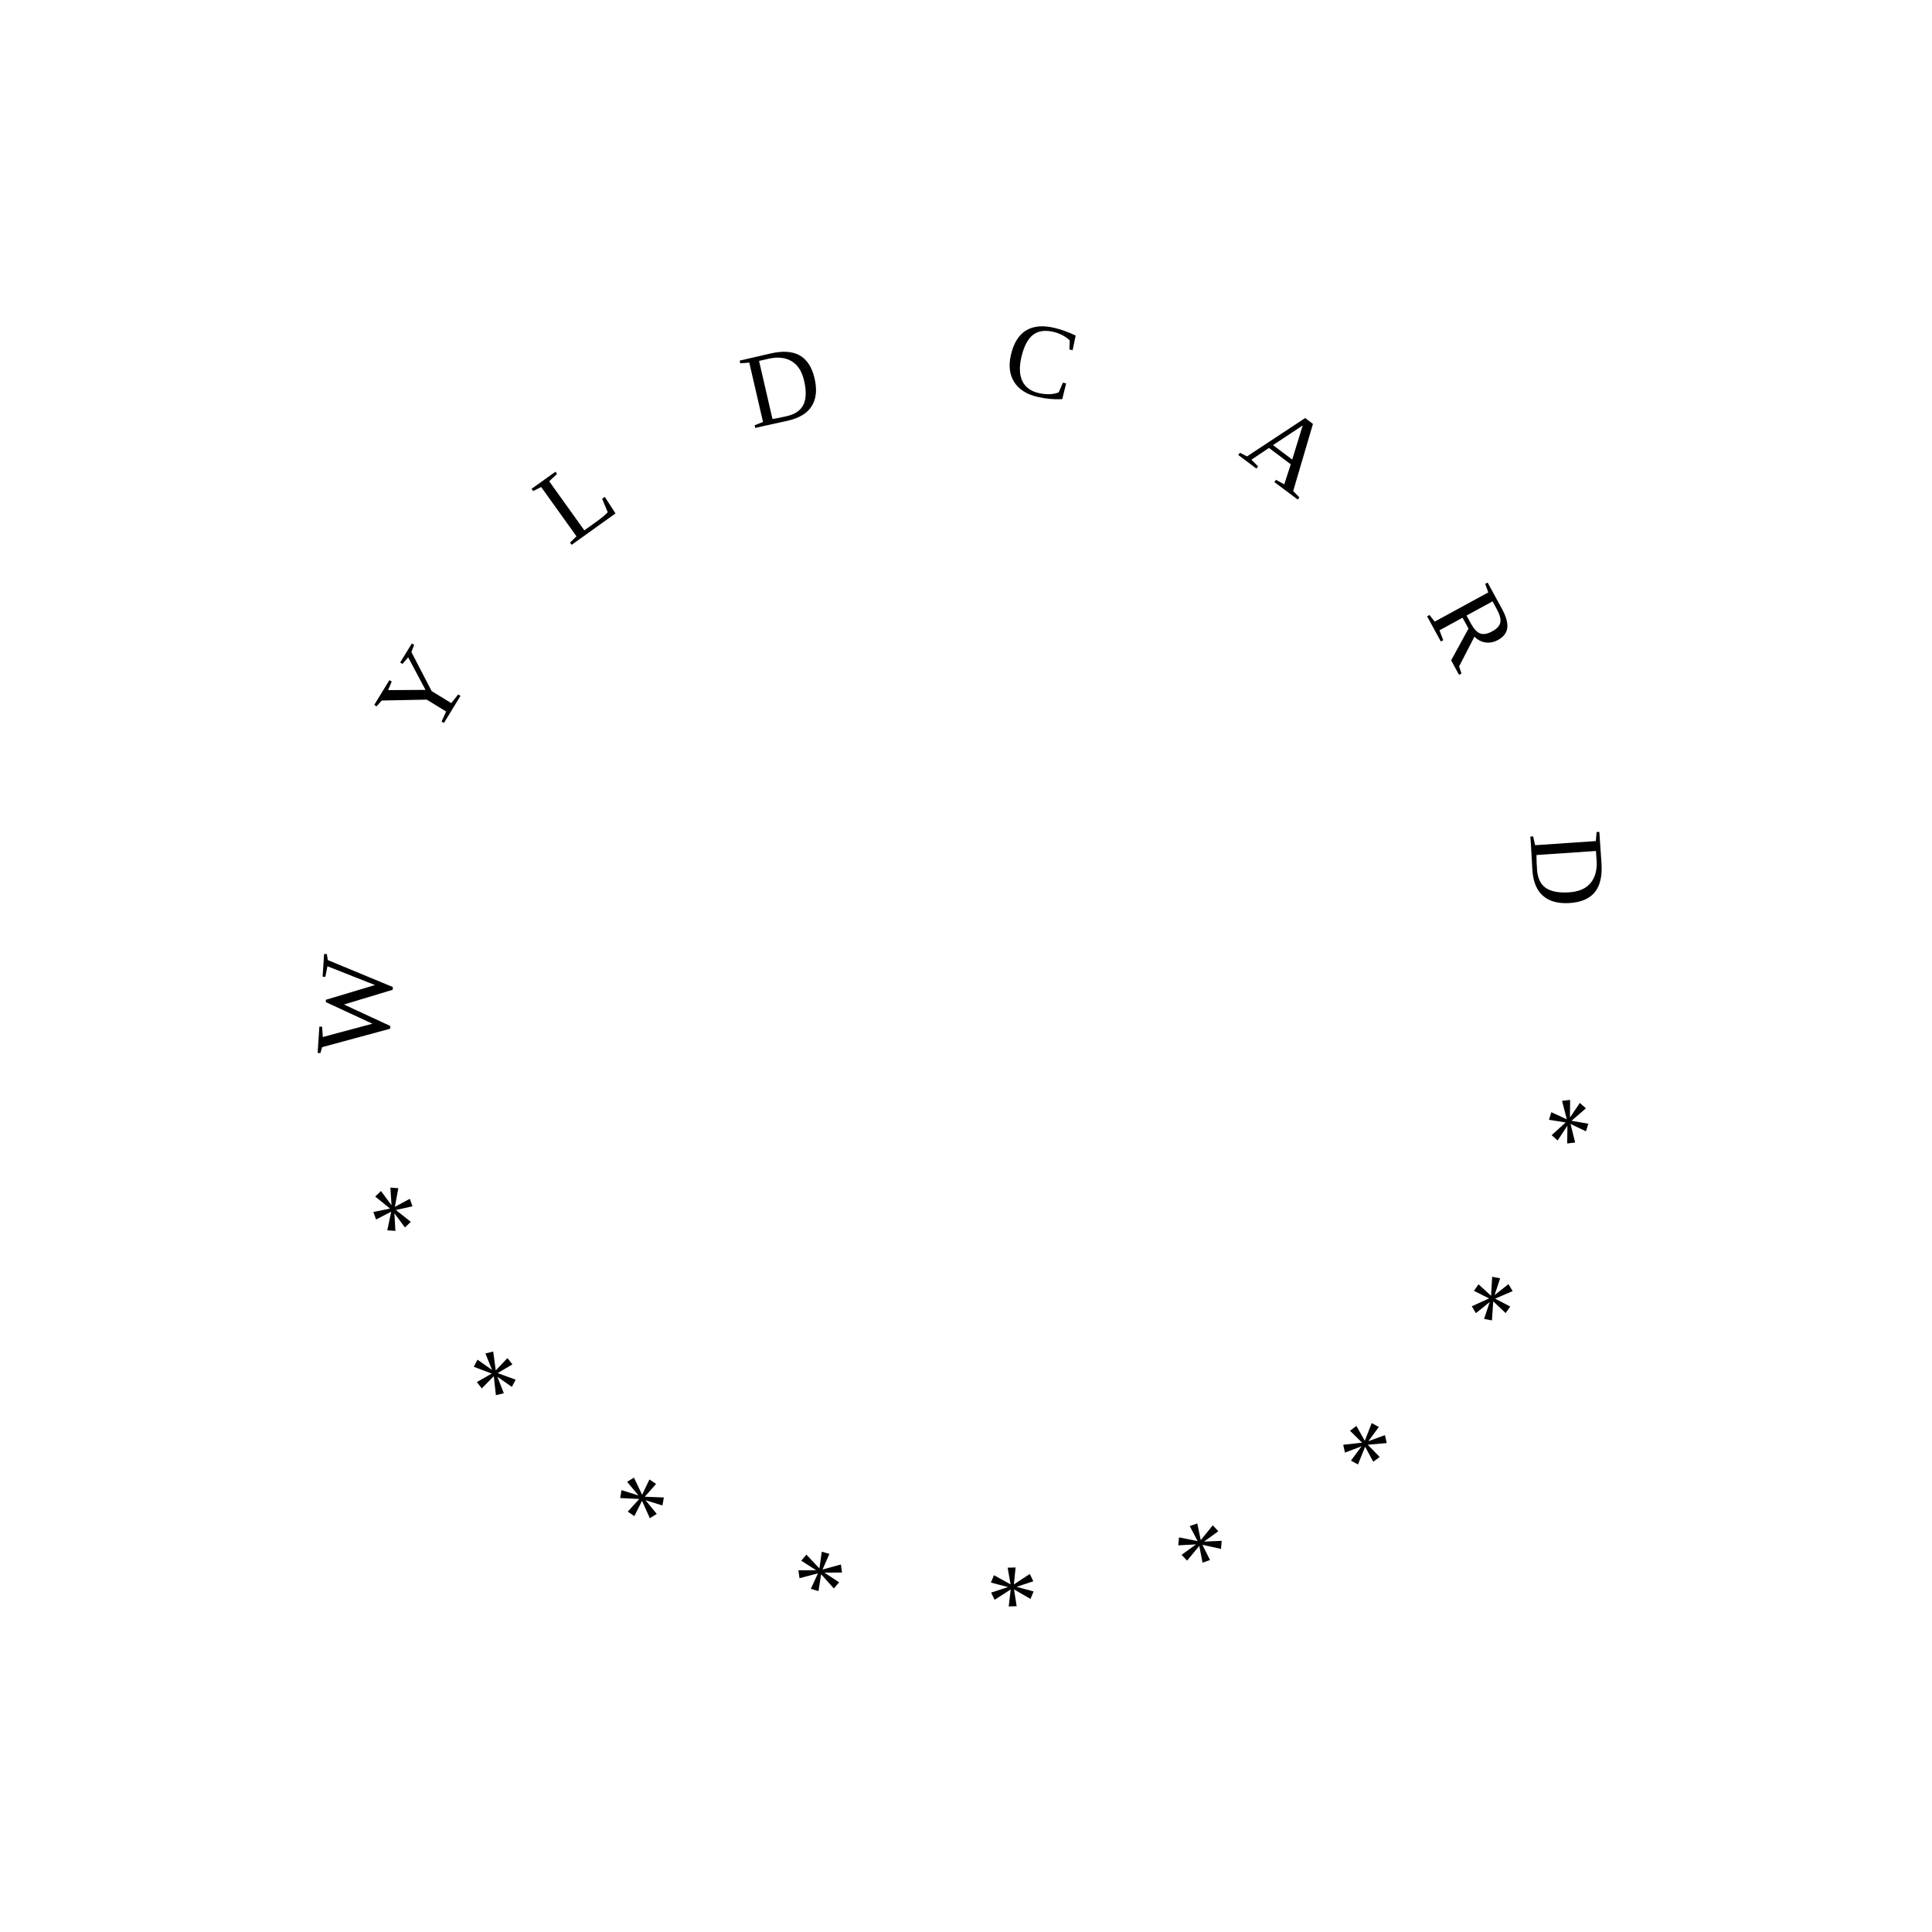
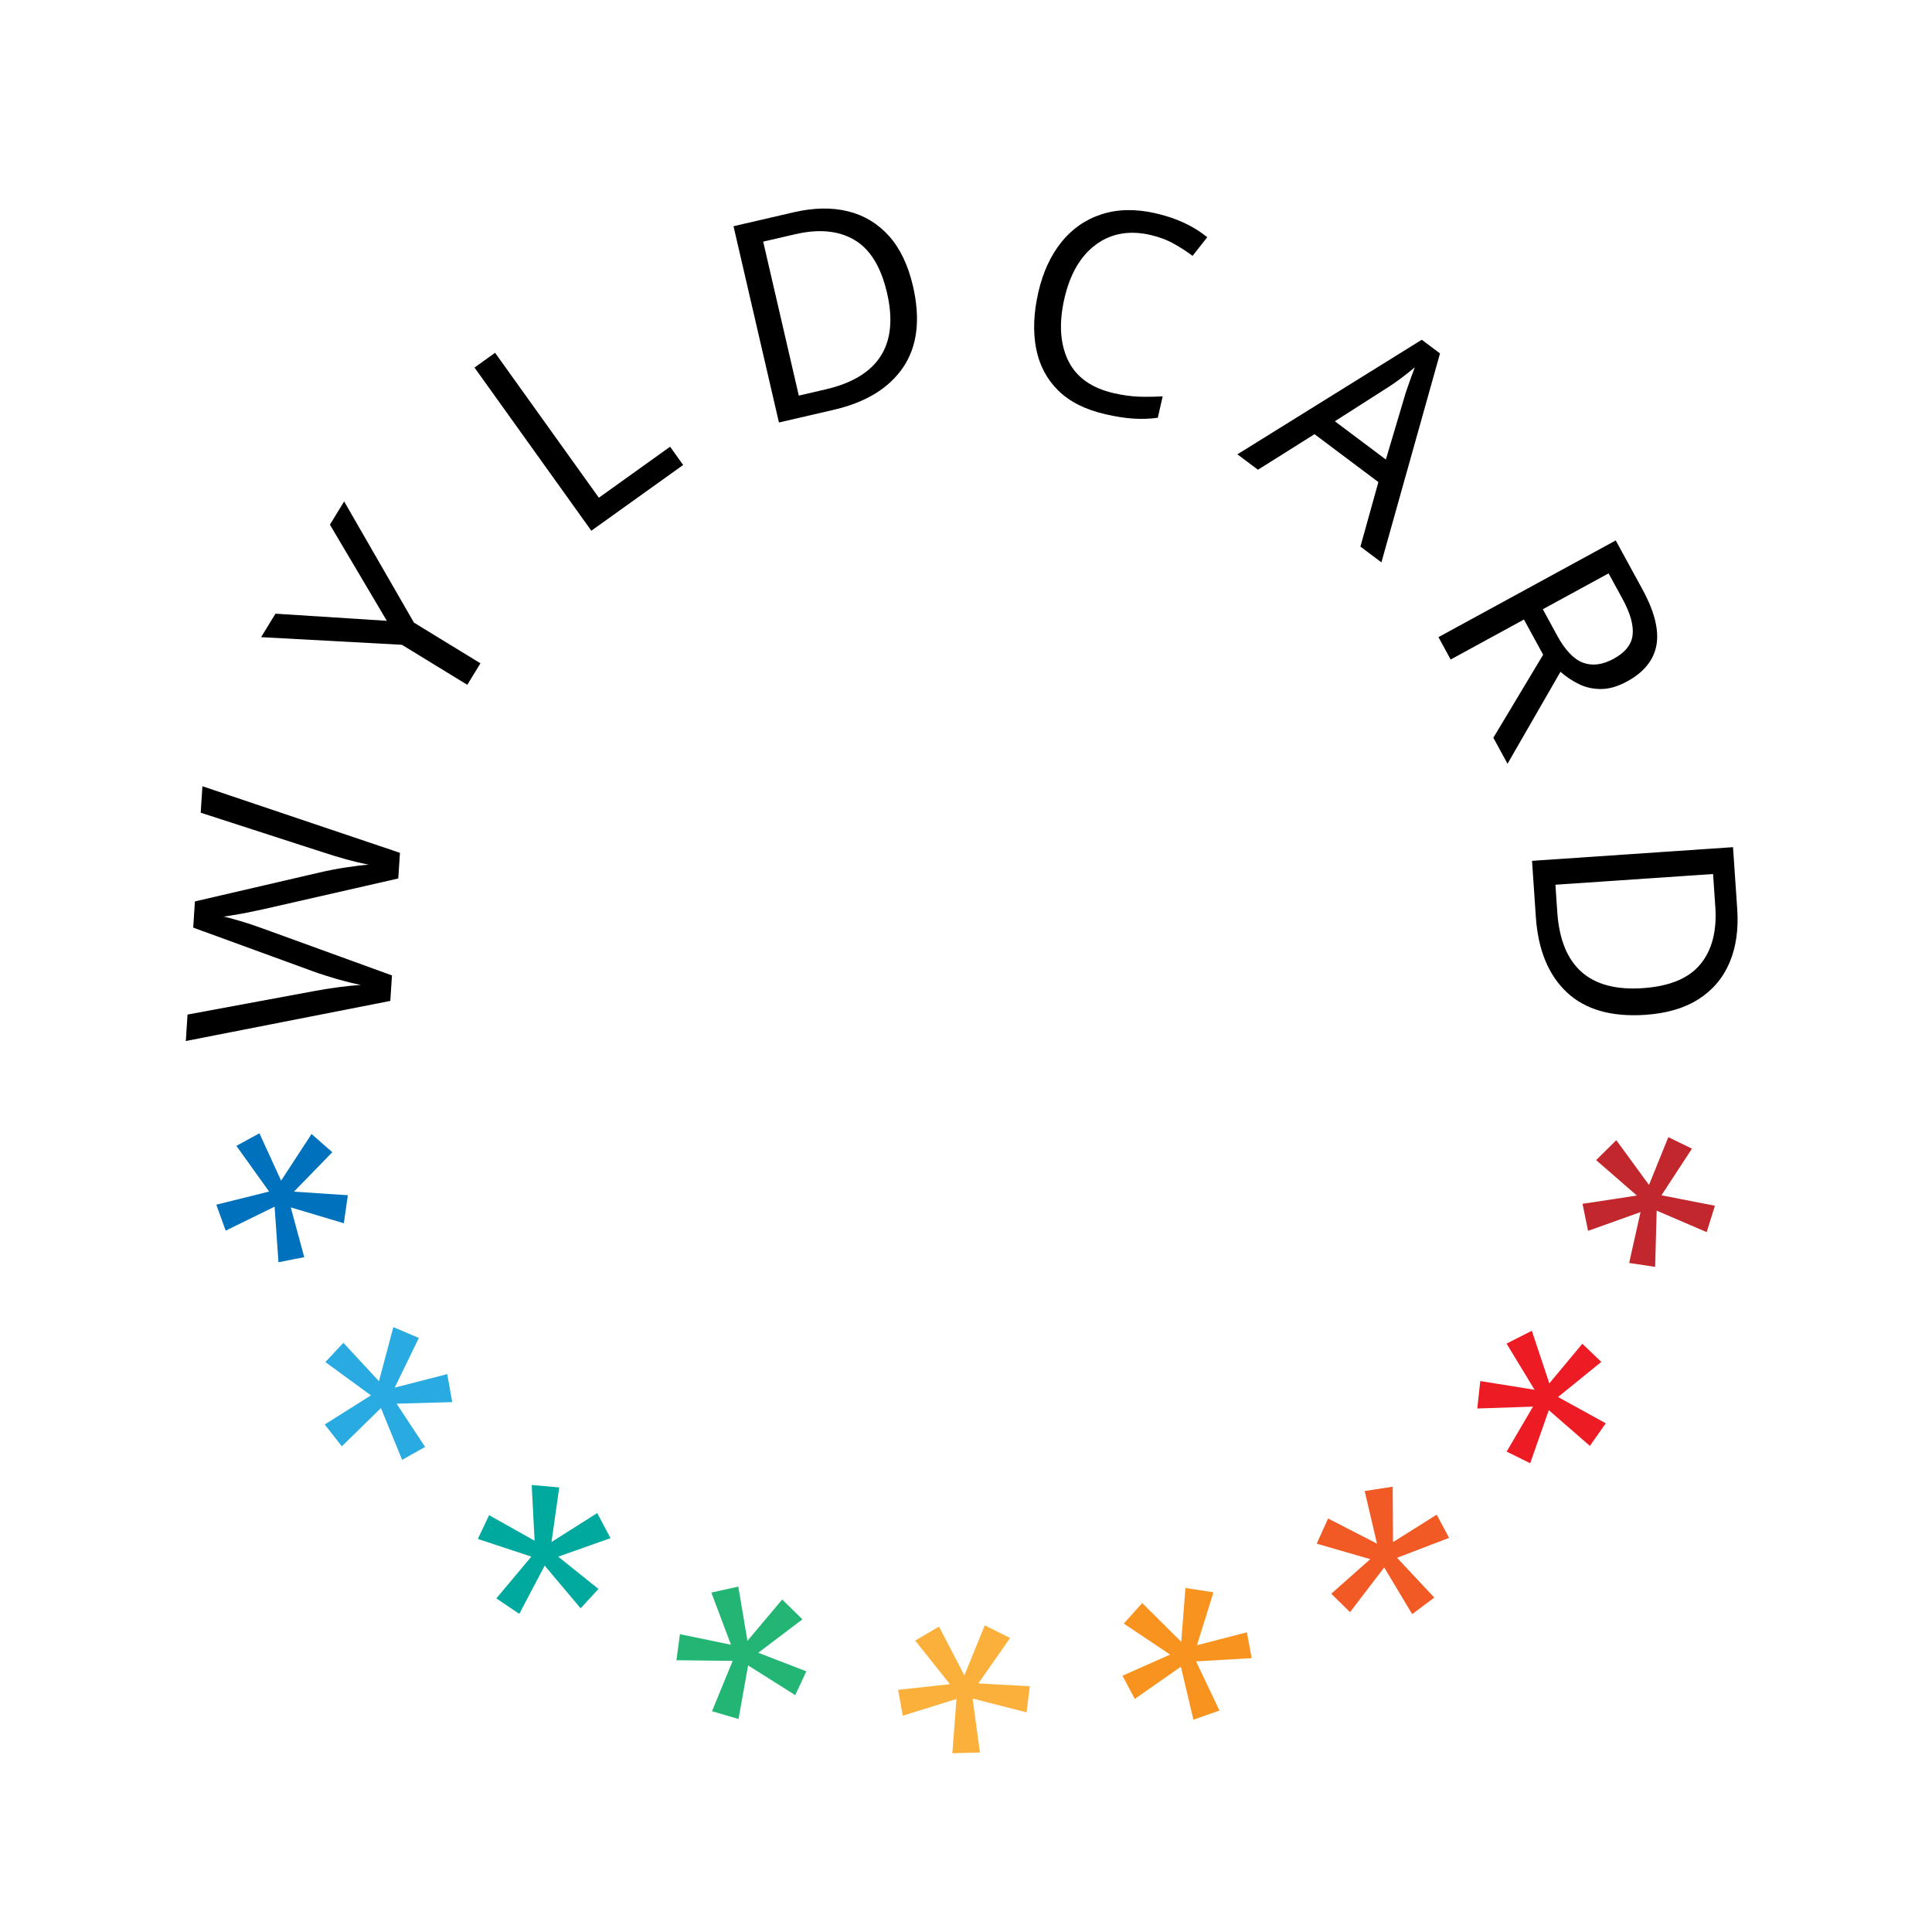
<svg xmlns="http://www.w3.org/2000/svg" viewBox="0 0 219.67 219.68">
  <defs>
    <style>.cls-1,.cls-10,.cls-2,.cls-3,.cls-4,.cls-5,.cls-6,.cls-7,.cls-8,.cls-9{font-size:32.07px;font-family:NHaasGroteskDSPro-65Md, Neue Haas Grotesk Display Pro;font-weight:500;}.cls-2{fill:#c1272d;}.cls-3{fill:#ed1c24;}.cls-4{fill:#f15a24;}.cls-5{fill:#f7931e;}.cls-6{fill:#fbb03b;}.cls-7{fill:#22b573;}.cls-8{fill:#00a99d;}.cls-9{fill:#29abe2;}.cls-10{fill:#0071bc;}</style>
  </defs>
  <g id="Layer_2" data-name="Layer 2">
    <g id="Layer_1-2" data-name="Layer 1">
-       <text className="cls-1" transform="translate(43.96 120.25) rotate(-86.27)">W</text>
-       <text className="cls-1" transform="matrix(0.52, -0.85, 0.85, 0.52, 49.16, 84.36)">Y</text>
-       <text className="cls-1" transform="matrix(0.81, -0.58, 0.58, 0.81, 64.72, 62.15)">L</text>
-       <text className="cls-1" transform="translate(85.54 48.74) rotate(-13.03)">D</text>
-       <text className="cls-1" transform="translate(113.6 44) rotate(12.88)">C</text>
-       <text className="cls-1" transform="matrix(0.8, 0.6, -0.6, 0.8, 140.7, 51.66)">A</text>
-       <text className="cls-1" transform="matrix(0.48, 0.88, -0.88, 0.48, 162.07, 69.71)">R</text>
-       <text className="cls-1" transform="translate(173.99 94.78) rotate(86.11)">D</text>
-       <text className="cls-2" transform="translate(173.86 122.99) rotate(107.3)">*</text>
-       <text className="cls-3" transform="translate(166.76 141.95) rotate(125.06)">*</text>
-       <text className="cls-4" transform="matrix(-0.8, 0.6, -0.6, -0.8, 154.21, 157.84)">*</text>
-       <text className="cls-5" transform="translate(137.42 169.12) rotate(160.77)">*</text>
-       <text className="cls-6" transform="translate(117.95 174.71) rotate(178.45)">*</text>
-       <text className="cls-7" transform="translate(97.74 174.1) rotate(-163.63)">*</text>
-       <text className="cls-8" transform="matrix(-0.83, -0.56, 0.56, -0.83, 78.66, 167.3)">*</text>
-       <text className="cls-9" transform="matrix(-0.62, -0.79, 0.79, -0.62, 62.58, 155.02)">*</text>
-       <text className="cls-10" transform="matrix(-0.34, -0.94, 0.94, -0.34, 51.02, 138.4)">*</text>
+       <text class="cls-1" transform="translate(43.96 120.25) rotate(-86.27)">W</text>
+       <text class="cls-1" transform="matrix(0.52, -0.85, 0.85, 0.52, 49.16, 84.36)">Y</text>
+       <text class="cls-1" transform="matrix(0.81, -0.58, 0.58, 0.81, 64.72, 62.15)">L</text>
+       <text class="cls-1" transform="translate(85.54 48.74) rotate(-13.03)">D</text>
+       <text class="cls-1" transform="translate(113.6 44) rotate(12.88)">C</text>
+       <text class="cls-1" transform="matrix(0.8, 0.6, -0.6, 0.8, 140.7, 51.66)">A</text>
+       <text class="cls-1" transform="matrix(0.48, 0.88, -0.88, 0.48, 162.07, 69.71)">R</text>
+       <text class="cls-1" transform="translate(173.99 94.78) rotate(86.11)">D</text>
+       <text class="cls-2" transform="translate(173.86 122.99) rotate(107.3)">*</text>
+       <text class="cls-3" transform="translate(166.76 141.95) rotate(125.06)">*</text>
+       <text class="cls-4" transform="matrix(-0.8, 0.6, -0.6, -0.8, 154.21, 157.84)">*</text>
+       <text class="cls-5" transform="translate(137.42 169.12) rotate(160.77)">*</text>
+       <text class="cls-6" transform="translate(117.95 174.71) rotate(178.45)">*</text>
+       <text class="cls-7" transform="translate(97.74 174.1) rotate(-163.63)">*</text>
+       <text class="cls-8" transform="matrix(-0.83, -0.56, 0.56, -0.83, 78.66, 167.3)">*</text>
+       <text class="cls-9" transform="matrix(-0.62, -0.79, 0.79, -0.62, 62.58, 155.02)">*</text>
+       <text class="cls-10" transform="matrix(-0.34, -0.94, 0.94, -0.34, 51.02, 138.4)">*</text>
    </g>
  </g>
</svg>
